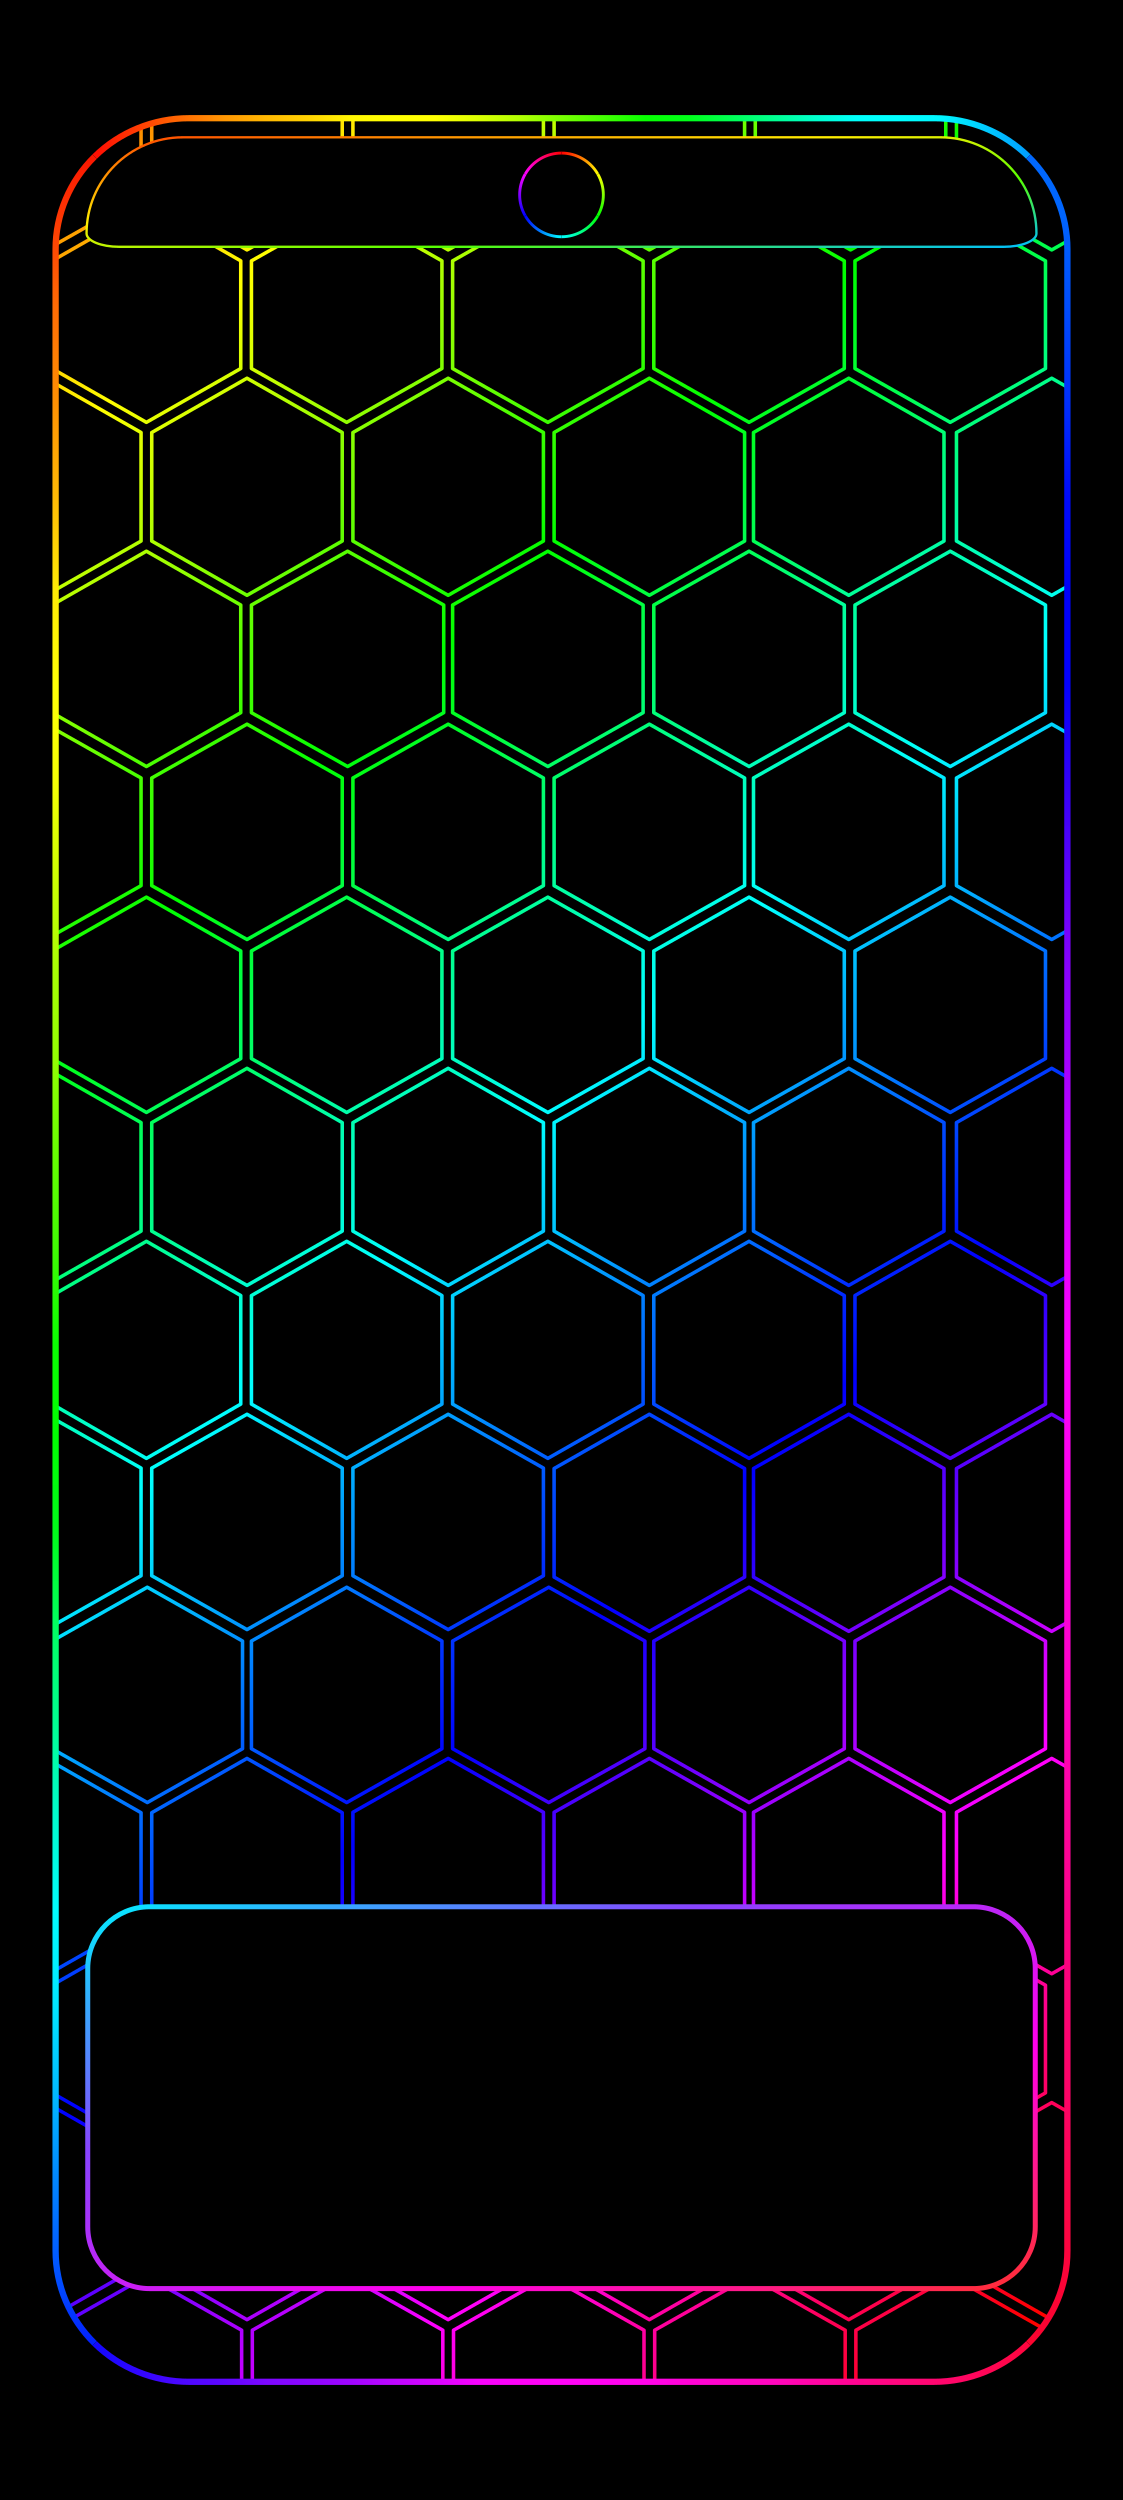
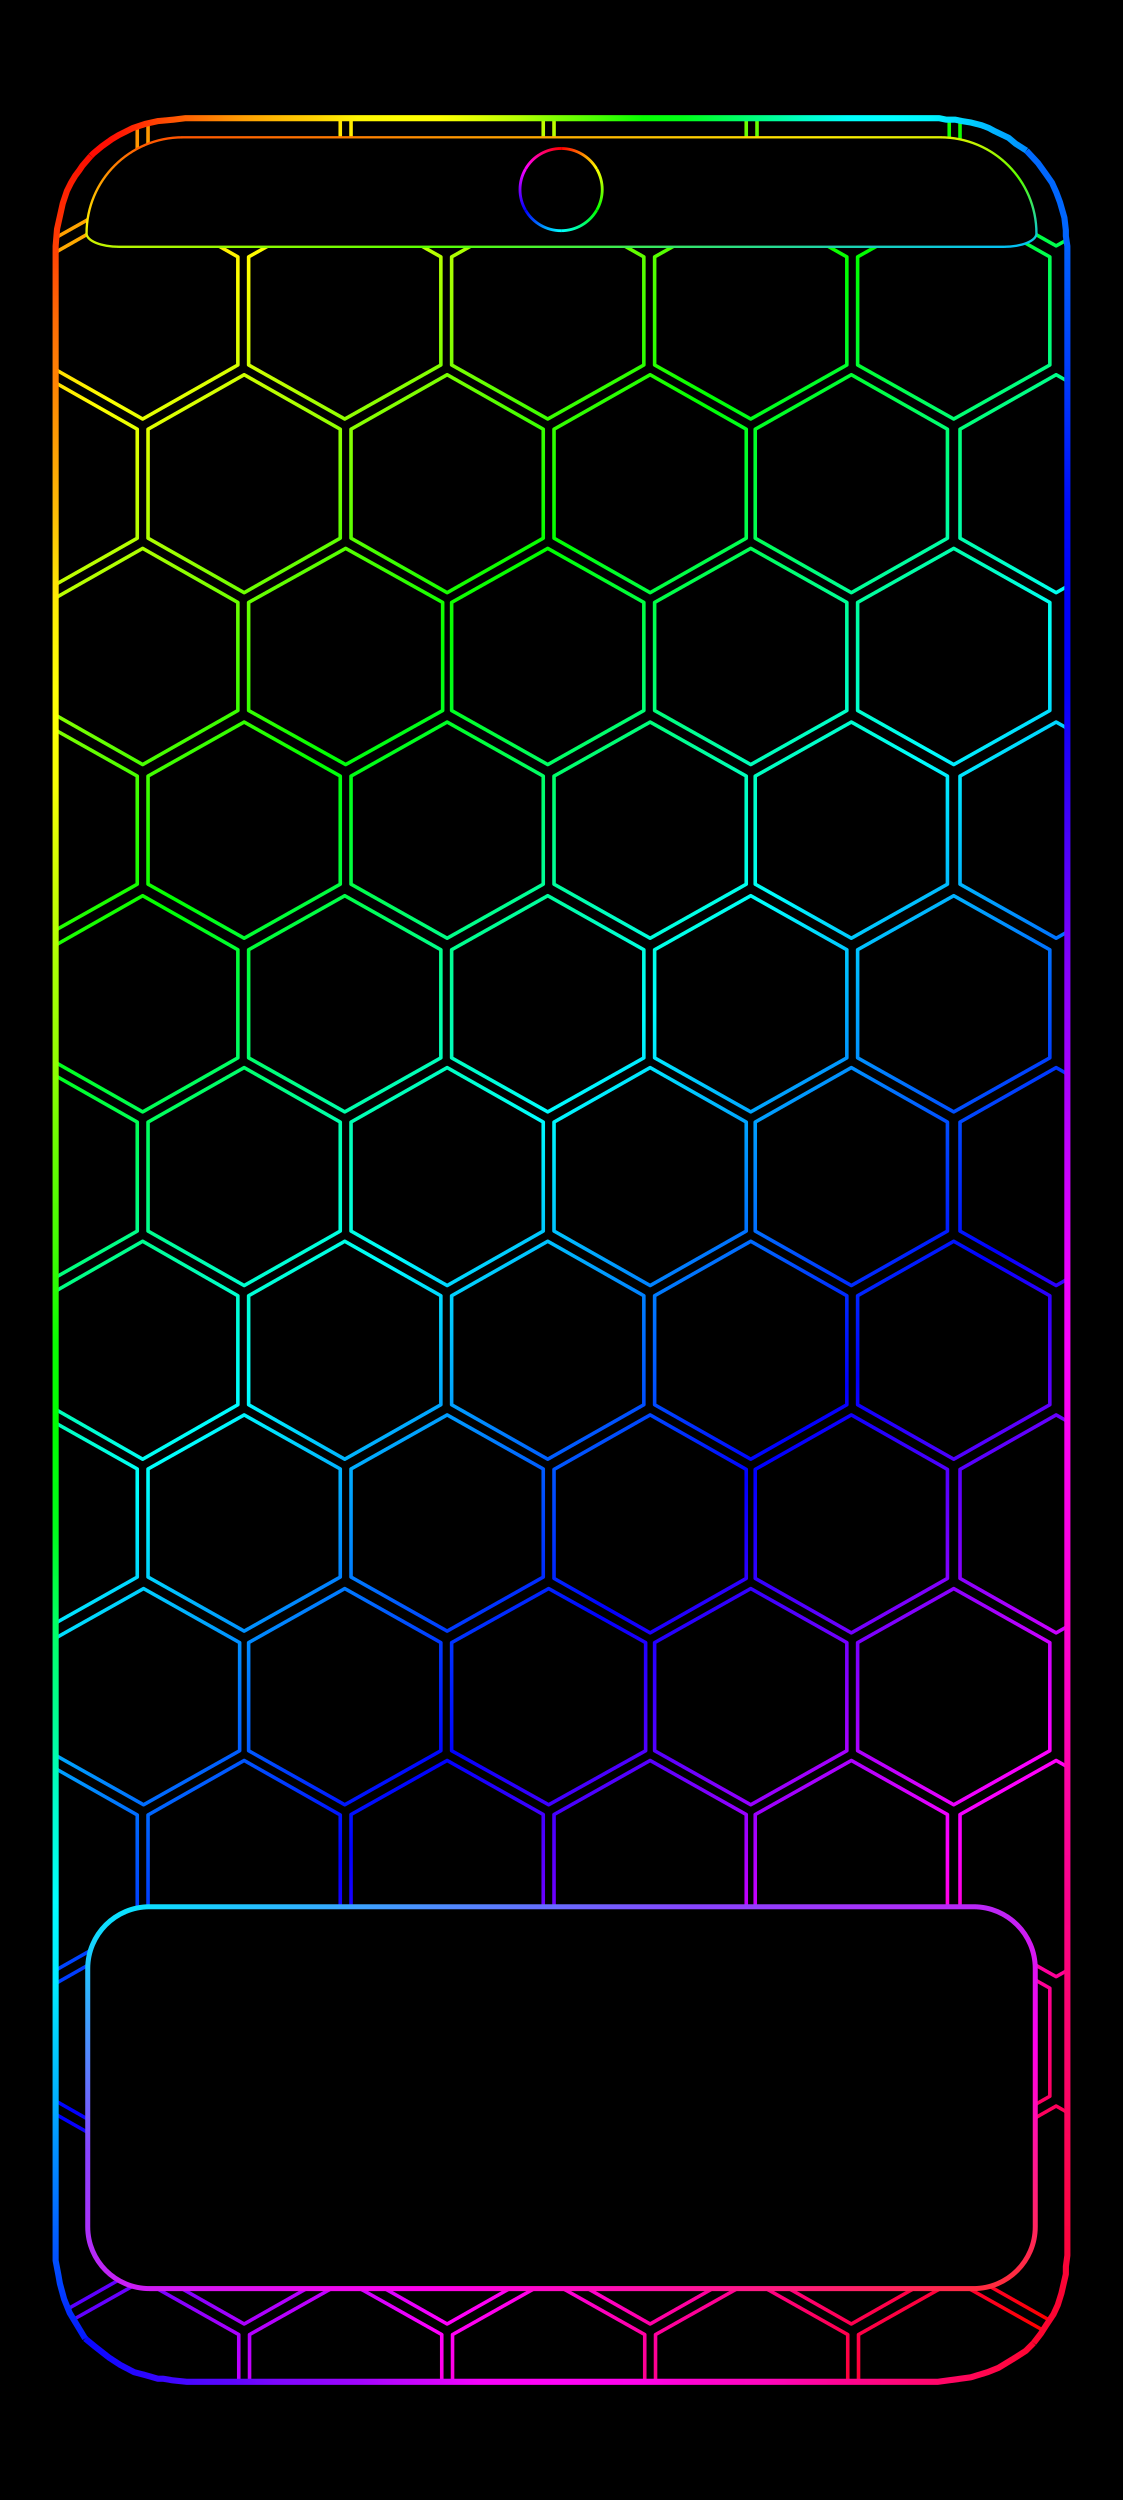
- <svg xmlns="http://www.w3.org/2000/svg" width="1344" height="2992" viewBox="0 0 1344 2992" data-frame-layout="continuous-grid">
+ <svg xmlns="http://www.w3.org/2000/svg" width="1344" height="2992" viewBox="0 0 1344 2992" data-frame-layout="continuous-grid" data-google-display="pixel_9_pro_xl">
  <defs>
    <linearGradient id="rainbow" gradientUnits="userSpaceOnUse" x1="0" y1="0" x2="1219.246" y2="1286.926">
      <stop offset="0" stop-color="#ff0097" />
      <stop offset="0.076" stop-color="#ff0000" />
      <stop offset="0.205" stop-color="#ffff00" />
      <stop offset="0.335" stop-color="#00ff00" />
      <stop offset="0.464" stop-color="#00ffff" />
      <stop offset="0.593" stop-color="#0000ff" />
      <stop offset="0.722" stop-color="#ff00ff" />
      <stop offset="0.851" stop-color="#ff0000" />
      <stop offset="0.98" stop-color="#ffff00" />
      <stop offset="1" stop-color="#d8ff00" />
    </linearGradient>
-     <linearGradient id="camera-0" gradientUnits="userSpaceOnUse" x1="672" y1="183.189" x2="715.374" y2="208.231">
+     <linearGradient id="camera-0" gradientUnits="userSpaceOnUse" x1="671.545" y1="177.704" x2="714.159" y2="202.306">
      <stop stop-color="#ff0000" />
      <stop offset="1" stop-color="#ffff00" />
    </linearGradient>
-     <linearGradient id="camera-1" gradientUnits="userSpaceOnUse" x1="715.374" y1="208.231" x2="715.374" y2="258.315">
+     <linearGradient id="camera-1" gradientUnits="userSpaceOnUse" x1="714.159" y1="202.306" x2="714.159" y2="251.512">
      <stop stop-color="#ffff00" />
      <stop offset="1" stop-color="#00ff00" />
    </linearGradient>
-     <linearGradient id="camera-2" gradientUnits="userSpaceOnUse" x1="715.374" y1="258.315" x2="672" y2="283.357">
+     <linearGradient id="camera-2" gradientUnits="userSpaceOnUse" x1="714.159" y1="251.512" x2="671.545" y2="276.115">
      <stop stop-color="#00ff00" />
      <stop offset="1" stop-color="#00ffff" />
    </linearGradient>
-     <linearGradient id="camera-3" gradientUnits="userSpaceOnUse" x1="672" y1="283.357" x2="628.626" y2="258.315">
+     <linearGradient id="camera-3" gradientUnits="userSpaceOnUse" x1="671.545" y1="276.115" x2="628.932" y2="251.512">
      <stop stop-color="#00ffff" />
      <stop offset="1" stop-color="#0000ff" />
    </linearGradient>
-     <linearGradient id="camera-4" gradientUnits="userSpaceOnUse" x1="628.626" y1="258.315" x2="628.626" y2="208.231">
+     <linearGradient id="camera-4" gradientUnits="userSpaceOnUse" x1="628.932" y1="251.512" x2="628.932" y2="202.306">
      <stop stop-color="#0000ff" />
      <stop offset="1" stop-color="#ff00ff" />
    </linearGradient>
-     <linearGradient id="camera-5" gradientUnits="userSpaceOnUse" x1="628.626" y1="208.231" x2="672" y2="183.189">
+     <linearGradient id="camera-5" gradientUnits="userSpaceOnUse" x1="628.932" y1="202.306" x2="671.545" y2="177.704">
      <stop stop-color="#ff00ff" />
      <stop offset="1" stop-color="#ff0000" />
    </linearGradient>
    <clipPath id="rgb-frame-clip">
-       <rect x="17.054" y="16.95" width="1310.508" height="2957.523" rx="172.711" ry="171.156" />
+       <path d="M6.032,2826.428 6.032,174.351 7.892,152.01 15.393,118.314 20.906,101.795 26.351,90.906 31.81,81.814 37.372,74.414 41.197,68.688 52.286,55.755 55.757,52.293 66.868,43.048 79.889,33.739 89.052,28.253 107.614,18.977 124.11,13.474 140.729,9.799 161.348,7.92 176.476,6.032 1169.366,6.032 1178.369,7.912 1190.366,7.945 1199.051,9.784 1210.777,11.652 1225.171,15.324 1234.466,18.879 1241.393,22.65 1260.69,31.893 1269.758,39.527 1284.107,48.672 1299.323,65.049 1310.076,80.005 1317.727,90.983 1323.416,103.689 1328.265,116.686 1334.065,136.983 1335.968,153.448 1335.985,161.146 1337.968,174.548 1337.968,2819.6 1336.021,2834.203 1335.968,2844.313 1330.174,2869.42 1325.359,2884.827 1319.72,2897.045 1309.981,2911.654 1303.055,2922.535 1293.458,2935.012 1283.193,2945.276 1269.8,2953.886 1247.293,2967.586 1232.998,2973.304 1210.688,2980.094 1167.6,2985.968 178.413,2985.968 159.73,2984.022 147.919,2981.99 140.654,2981.968 124.175,2977.205 109.388,2973.337 91.123,2963.789 76.265,2954.091 57.385,2939.294 44.847,2929.002 24.563,2895.295 17.216,2877.07 11.638,2856.684 9.753,2845.866Z" />
    </clipPath>
    <linearGradient id="home-outline" x1="0%" y1="0%" x2="100%" y2="100%">
      <stop offset="0" stop-color="#00efff" />
      <stop offset=".32" stop-color="#8844ff" />
      <stop offset=".68" stop-color="#ff00ec" />
      <stop offset="1" stop-color="#ff3030" />
    </linearGradient>
    <linearGradient id="frame-top" gradientUnits="userSpaceOnUse" x1="26.88" y1="26.88" x2="1317.12" y2="26.88">
      <stop offset="0" stop-color="#ff0804" />
      <stop offset="0.042" stop-color="#ff1103" />
      <stop offset="0.083" stop-color="#ff3e03" />
      <stop offset="0.125" stop-color="#ff6b02" />
      <stop offset="0.167" stop-color="#ff9703" />
      <stop offset="0.208" stop-color="#ffb802" />
      <stop offset="0.25" stop-color="#ffd302" />
      <stop offset="0.292" stop-color="#fff603" />
      <stop offset="0.333" stop-color="#ffff01" />
      <stop offset="0.375" stop-color="#ffff02" />
      <stop offset="0.417" stop-color="#dcff02" />
      <stop offset="0.458" stop-color="#b3ff02" />
      <stop offset="0.5" stop-color="#78ff01" />
      <stop offset="0.542" stop-color="#43ff02" />
      <stop offset="0.583" stop-color="#07ff01" />
      <stop offset="0.625" stop-color="#00ff19" />
      <stop offset="0.667" stop-color="#00ff54" />
      <stop offset="0.708" stop-color="#00ff8e" />
      <stop offset="0.75" stop-color="#00ffcb" />
      <stop offset="0.792" stop-color="#00fffc" />
      <stop offset="0.833" stop-color="#00ffff" />
      <stop offset="0.875" stop-color="#00f6ff" />
      <stop offset="0.917" stop-color="#00cdff" />
      <stop offset="0.958" stop-color="#00a2ff" />
      <stop offset="1" stop-color="#0069ff" />
    </linearGradient>
    <linearGradient id="frame-right" gradientUnits="userSpaceOnUse" x1="1317.12" y1="26.88" x2="1317.12" y2="2965.12">
      <stop offset="0" stop-color="#016afe" />
      <stop offset="0.042" stop-color="#0065fe" />
      <stop offset="0.083" stop-color="#004cfc" />
      <stop offset="0.125" stop-color="#002ffb" />
      <stop offset="0.167" stop-color="#000bfa" />
      <stop offset="0.208" stop-color="#0001fa" />
      <stop offset="0.25" stop-color="#0401fb" />
      <stop offset="0.292" stop-color="#3101f8" />
      <stop offset="0.333" stop-color="#5b02fb" />
      <stop offset="0.375" stop-color="#8702fc" />
      <stop offset="0.417" stop-color="#a301fd" />
      <stop offset="0.458" stop-color="#c502ff" />
      <stop offset="0.5" stop-color="#e501fd" />
      <stop offset="0.542" stop-color="#fb02fc" />
      <stop offset="0.583" stop-color="#fb02f1" />
      <stop offset="0.625" stop-color="#fb02e4" />
      <stop offset="0.667" stop-color="#fd02d2" />
      <stop offset="0.708" stop-color="#ff02be" />
      <stop offset="0.75" stop-color="#fc059c" />
      <stop offset="0.792" stop-color="#fa028b" />
      <stop offset="0.833" stop-color="#fc0475" />
      <stop offset="0.875" stop-color="#fc0466" />
      <stop offset="0.917" stop-color="#fc054c" />
      <stop offset="0.958" stop-color="#fb0436" />
      <stop offset="1" stop-color="#fc052c" />
    </linearGradient>
    <linearGradient id="frame-bottom" gradientUnits="userSpaceOnUse" x1="26.88" y1="2965.12" x2="1317.12" y2="2965.12">
      <stop offset="0" stop-color="#0108fe" />
      <stop offset="0.042" stop-color="#1507ff" />
      <stop offset="0.083" stop-color="#3206ff" />
      <stop offset="0.125" stop-color="#4b07ff" />
      <stop offset="0.167" stop-color="#5e06ff" />
      <stop offset="0.208" stop-color="#7c07ff" />
      <stop offset="0.25" stop-color="#8d06ff" />
      <stop offset="0.292" stop-color="#a005ff" />
      <stop offset="0.333" stop-color="#bd06ff" />
      <stop offset="0.375" stop-color="#d804ff" />
      <stop offset="0.417" stop-color="#f703fd" />
      <stop offset="0.458" stop-color="#fd02f7" />
      <stop offset="0.5" stop-color="#ff04f8" />
      <stop offset="0.542" stop-color="#ff03f2" />
      <stop offset="0.583" stop-color="#ff04ea" />
      <stop offset="0.625" stop-color="#ff03d6" />
      <stop offset="0.667" stop-color="#ff05c9" />
      <stop offset="0.708" stop-color="#ff06bf" />
      <stop offset="0.75" stop-color="#ff05a5" />
      <stop offset="0.792" stop-color="#ff0491" />
      <stop offset="0.833" stop-color="#ff077e" />
      <stop offset="0.875" stop-color="#ff066e" />
      <stop offset="0.917" stop-color="#ff0658" />
      <stop offset="0.958" stop-color="#ff0640" />
      <stop offset="1" stop-color="#ff0423" />
    </linearGradient>
    <linearGradient id="frame-left" gradientUnits="userSpaceOnUse" x1="26.88" y1="26.88" x2="26.88" y2="2965.12">
      <stop offset="0" stop-color="#fa0300" />
      <stop offset="0.042" stop-color="#fd3503" />
      <stop offset="0.083" stop-color="#ff6b04" />
      <stop offset="0.125" stop-color="#ff9003" />
      <stop offset="0.167" stop-color="#ffb905" />
      <stop offset="0.208" stop-color="#ffea05" />
      <stop offset="0.25" stop-color="#ffff06" />
      <stop offset="0.292" stop-color="#f6ff05" />
      <stop offset="0.333" stop-color="#cfff02" />
      <stop offset="0.375" stop-color="#a8fe04" />
      <stop offset="0.417" stop-color="#91fd02" />
      <stop offset="0.458" stop-color="#66fd01" />
      <stop offset="0.5" stop-color="#3ffc03" />
      <stop offset="0.542" stop-color="#0afd02" />
      <stop offset="0.583" stop-color="#01fd02" />
      <stop offset="0.625" stop-color="#00fc1b" />
      <stop offset="0.667" stop-color="#01ff63" />
      <stop offset="0.708" stop-color="#00fd91" />
      <stop offset="0.75" stop-color="#00fccd" />
      <stop offset="0.792" stop-color="#01fcfe" />
      <stop offset="0.833" stop-color="#01e6ff" />
      <stop offset="0.875" stop-color="#02b6ff" />
      <stop offset="0.917" stop-color="#027efe" />
      <stop offset="0.958" stop-color="#0149ff" />
      <stop offset="1" stop-color="#0406fd" />
    </linearGradient>
    <linearGradient id="status-outline" x1="0%" y1="0%" x2="100%" y2="100%">
      <stop offset="0" stop-color="#ff4000" />
      <stop offset=".39" stop-color="#ffed00" />
      <stop offset=".68" stop-color="#59ff00" />
      <stop offset="1" stop-color="#00bdff" />
    </linearGradient>
  </defs>
  <rect width="1344" height="2992" fill="#000" />
-   <g id="android-wallpaper-inset" transform="translate(50.788 125.928) scale(0.924 0.916)">
+   <g id="android-wallpaper-inset" transform="translate(61.091 136) scale(0.9090909)">
    <g clip-path="url(#rgb-frame-clip)">
-       <g transform="translate(50 50) scale(2.306 2.306) translate(-357.295 -0)">
-         <path d="M337.5,-61.704L391,-31.204L391,29.796L337.5,60.296L284,29.796L284,-31.204ZM450.5,-61.704L504,-31.204L504,29.796L450.5,60.296L397,29.796L397,-31.204ZM563.5,-61.704L617,-31.204L617,29.796L563.5,60.296L510,29.796L510,-31.204ZM676.5,-61.704L730,-31.204L730,29.796L676.5,60.296L623,29.796L623,-31.204ZM789.5,-61.704L843,-31.204L843,29.796L789.5,60.296L736,29.796L736,-31.204ZM902.5,-61.704L956,-31.204L956,29.796L902.5,60.296L849,29.796L849,-31.204ZM394,36L447,66.5L447,127.5L394,158L341,127.5L341,66.5ZM506.5,36L560,66.5L560,127.5L506.5,158L453,127.5L453,66.5ZM619.5,36L673,66.5L673,127.5L619.5,158L566,127.5L566,66.5ZM732.5,36L786,66.5L786,127.5L732.5,158L679,127.5L679,66.5ZM845.5,36L899,66.5L899,127.5L845.5,158L792,127.5L792,66.5ZM337.5,133L391,163.75L391,225.25L337.5,256L284,225.25L284,163.75ZM450.5,133L504,163.75L504,225.25L450.5,256L397,225.25L397,163.75ZM563.5,133L617,163.75L617,225.25L563.5,256L510,225.25L510,163.75ZM676.5,133L730,163.75L730,225.25L676.5,256L623,225.25L623,163.75ZM788.5,133L842,163.75L842,225.25L788.5,256L735,225.25L735,163.75ZM902.5,133L956,163.75L956,225.25L902.5,256L849,225.25L849,163.75ZM394,231L447,261.5L447,322.5L394,353L341,322.5L341,261.5ZM507,231L561,261.5L561,322.5L507,353L453,322.5L453,261.5ZM619.5,231L673,261.5L673,322.5L619.5,353L566,322.5L566,261.5ZM732.5,231L786,261.5L786,322.5L732.5,353L679,322.5L679,261.5ZM845.5,231L899,261.5L899,322.5L845.5,353L792,322.5L792,261.5ZM337.5,329L391,359.5L391,420.5L337.5,451L284,420.5L284,359.5ZM450.5,329L504,359.5L504,420.5L450.5,451L397,420.5L397,359.5ZM563.5,329L617,359.5L617,420.5L563.5,451L510,420.5L510,359.5ZM676.5,329L730,359.5L730,420.5L676.5,451L623,420.5L623,359.5ZM788.5,329L842,359.5L842,420.5L788.5,451L735,420.5L735,359.5ZM902.5,329L956,359.5L956,420.5L902.5,451L849,420.5L849,359.5ZM394,427L447,457.5L447,518.5L394,549L341,518.5L341,457.5ZM506.5,427L560,457.5L560,518.5L506.5,549L453,518.5L453,457.5ZM619.5,427L673,457.5L673,518.5L619.5,549L566,518.5L566,457.5ZM732.5,427L786,457.5L786,518.5L732.5,549L679,518.5L679,457.5ZM845.5,427L899,457.5L899,518.5L845.5,549L792,518.5L792,457.5ZM337.5,524L391,554.75L391,616.25L337.5,647L284,616.25L284,554.75ZM450.5,524L504,554.75L504,616.25L450.5,647L397,616.25L397,554.75ZM563.5,524L617,554.75L617,616.25L563.5,647L510,616.25L510,554.75ZM676.5,524L730,554.75L730,616.25L676.5,647L623,616.25L623,554.75ZM788.5,524L842,554.75L842,616.25L788.5,647L735,616.25L735,554.75ZM902.5,524L956,554.75L956,616.25L902.5,647L849,616.25L849,554.75ZM394,622L447,652.75L447,714.25L394,745L341,714.25L341,652.75ZM506.5,622L560,652.75L560,714.25L506.5,745L453,714.25L453,652.75ZM619.5,622L673,652.75L673,714.25L619.5,745L566,714.25L566,652.75ZM732.5,622L786,652.75L786,714.25L732.5,745L679,714.25L679,652.75ZM845.5,622L899,652.75L899,714.25L845.5,745L792,714.25L792,652.75ZM337.5,720L391,750.5L391,811.5L337.5,842L284,811.5L284,750.5ZM450.5,720L504,750.5L504,811.5L450.5,842L397,811.5L397,750.5ZM563.5,720L617,750.5L617,811.5L563.5,842L510,811.5L510,750.5ZM676.5,720L730,750.75L730,812.25L676.5,843L623,812.25L623,750.75ZM788.5,720L842,750.75L842,812.25L788.5,843L735,812.25L735,750.75ZM902.5,720L956,750.75L956,812.25L902.5,843L849,812.25L849,750.75ZM394.5,818L448,848.5L448,909.5L394.5,940L341,909.5L341,848.5ZM506.5,818L560,848.5L560,909.5L506.5,940L453,909.5L453,848.5ZM620,818L674,848.5L674,909.5L620,940L566,909.5L566,848.5ZM732.5,818L786,848.5L786,909.5L732.5,940L679,909.5L679,848.5ZM845.5,818L899,848.5L899,909.5L845.5,940L792,909.5L792,848.5ZM337.5,915L391,945.75L391,1007.25L337.5,1038L284,1007.25L284,945.75ZM450.5,915L504,945.75L504,1007.25L450.5,1038L397,1007.25L397,945.75ZM563.5,915L617,945.5L617,1006.5L563.5,1037L510,1006.5L510,945.5ZM676.5,915L730,945.5L730,1006.5L676.5,1037L623,1006.5L623,945.5ZM788.5,915L842,945.5L842,1006.5L788.5,1037L735,1006.5L735,945.5ZM902.5,915L956,945.5L956,1006.5L902.5,1037L849,1006.5L849,945.5ZM394,1013L447,1043.5L447,1104.5L394,1135L341,1104.5L341,1043.5ZM507,1013L561,1043.5L561,1104.5L507,1135L453,1104.5L453,1043.5ZM619.5,1013L673,1043.5L673,1104.5L619.5,1135L566,1104.5L566,1043.5ZM732.5,1013L786,1043.5L786,1104.5L732.5,1135L679,1104.5L679,1043.5ZM845.5,1013L899,1043.5L899,1104.5L845.5,1135L792,1104.5L792,1043.5ZM337.5,1110L391,1140.75L391,1202.25L337.5,1233L284,1202.25L284,1140.75ZM450.5,1110L504,1140.75L504,1202.25L450.5,1233L397,1202.25L397,1140.75ZM563.5,1110L617,1140.75L617,1202.25L563.5,1233L510,1202.25L510,1140.75ZM676.5,1110L730,1140.75L730,1202.25L676.5,1233L623,1202.25L623,1140.75ZM788.5,1110L842,1140.75L842,1202.25L788.5,1233L735,1202.25L735,1140.75ZM902.5,1110L956,1140.75L956,1202.25L902.5,1233L849,1202.25L849,1140.75ZM394,1208.476L447.5,1238.976L447.5,1299.976L394,1330.476L340.5,1299.976L340.5,1238.976ZM507,1208.476L560.5,1238.976L560.5,1299.976L507,1330.476L453.5,1299.976L453.5,1238.976ZM620,1208.476L673.5,1238.976L673.5,1299.976L620,1330.476L566.5,1299.976L566.5,1238.976ZM733,1208.476L786.5,1238.976L786.5,1299.976L733,1330.476L679.5,1299.976L679.5,1238.976ZM846,1208.476L899.5,1238.976L899.5,1299.976L846,1330.476L792.5,1299.976L792.5,1238.976Z" fill="none" stroke="url(#rainbow)" stroke-width="2" stroke-linejoin="round" />
+       <g transform="scale(1.025557 1.011657) translate(-17.054 -16.95)">
+         <g transform="translate(50 50) scale(2.306 2.306) translate(-357.295 -0)">
+           <path d="M337.5,-61.704L391,-31.204L391,29.796L337.5,60.296L284,29.796L284,-31.204ZM450.5,-61.704L504,-31.204L504,29.796L450.5,60.296L397,29.796L397,-31.204ZM563.5,-61.704L617,-31.204L617,29.796L563.5,60.296L510,29.796L510,-31.204ZM676.5,-61.704L730,-31.204L730,29.796L676.5,60.296L623,29.796L623,-31.204ZM789.5,-61.704L843,-31.204L843,29.796L789.5,60.296L736,29.796L736,-31.204ZM902.5,-61.704L956,-31.204L956,29.796L902.5,60.296L849,29.796L849,-31.204ZM394,36L447,66.5L447,127.5L394,158L341,127.5L341,66.5ZM506.5,36L560,66.5L560,127.5L506.5,158L453,127.5L453,66.5ZM619.5,36L673,66.5L673,127.5L619.5,158L566,127.5L566,66.5ZM732.5,36L786,66.5L786,127.5L732.5,158L679,127.5L679,66.5ZM845.5,36L899,66.5L899,127.5L845.5,158L792,127.5L792,66.5ZM337.5,133L391,163.75L391,225.25L337.5,256L284,225.25L284,163.75ZM450.5,133L504,163.75L504,225.25L450.5,256L397,225.25L397,163.75ZM563.5,133L617,163.75L617,225.25L563.5,256L510,225.25L510,163.75ZM676.5,133L730,163.75L730,225.25L676.5,256L623,225.25L623,163.75ZM788.5,133L842,163.75L842,225.25L788.5,256L735,225.25L735,163.75ZM902.5,133L956,163.75L956,225.25L902.5,256L849,225.25L849,163.75ZM394,231L447,261.5L447,322.5L394,353L341,322.5L341,261.5ZM507,231L561,261.5L561,322.5L507,353L453,322.5L453,261.5ZM619.5,231L673,261.5L673,322.5L619.5,353L566,322.5L566,261.5ZM732.5,231L786,261.5L786,322.5L732.5,353L679,322.5L679,261.5ZM845.5,231L899,261.5L899,322.5L845.5,353L792,322.5L792,261.5ZM337.5,329L391,359.5L391,420.5L337.5,451L284,420.5L284,359.5ZM450.5,329L504,359.5L504,420.5L450.5,451L397,420.5L397,359.5ZM563.5,329L617,359.5L617,420.5L563.5,451L510,420.5L510,359.5ZM676.5,329L730,359.5L730,420.5L676.5,451L623,420.5L623,359.5ZM788.5,329L842,359.5L842,420.5L788.5,451L735,420.5L735,359.5ZM902.5,329L956,359.5L956,420.5L902.5,451L849,420.5L849,359.5ZM394,427L447,457.5L447,518.5L394,549L341,518.5L341,457.5ZM506.5,427L560,457.5L560,518.5L506.5,549L453,518.5L453,457.5ZM619.5,427L673,457.5L673,518.5L619.5,549L566,518.5L566,457.5ZM732.5,427L786,457.5L786,518.5L732.5,549L679,518.5L679,457.5ZM845.5,427L899,457.5L899,518.5L845.5,549L792,518.5L792,457.5ZM337.5,524L391,554.75L391,616.25L337.5,647L284,616.25L284,554.75ZM450.5,524L504,554.75L504,616.25L450.5,647L397,616.25L397,554.75ZM563.5,524L617,554.75L617,616.25L563.5,647L510,616.25L510,554.75ZM676.5,524L730,554.75L730,616.25L676.5,647L623,616.25L623,554.75ZM788.5,524L842,554.75L842,616.25L788.5,647L735,616.25L735,554.75ZM902.5,524L956,554.75L956,616.25L902.5,647L849,616.25L849,554.75ZM394,622L447,652.75L447,714.25L394,745L341,714.25L341,652.75ZM506.5,622L560,652.75L560,714.25L506.5,745L453,714.25L453,652.75ZM619.5,622L673,652.75L673,714.25L619.5,745L566,714.25L566,652.75ZM732.5,622L786,652.75L786,714.25L732.5,745L679,714.25L679,652.75ZM845.5,622L899,652.75L899,714.25L845.5,745L792,714.25L792,652.75ZM337.5,720L391,750.5L391,811.5L337.5,842L284,811.5L284,750.5ZM450.5,720L504,750.5L504,811.5L450.5,842L397,811.5L397,750.5ZM563.5,720L617,750.5L617,811.5L563.5,842L510,811.5L510,750.5ZM676.5,720L730,750.75L730,812.25L676.5,843L623,812.25L623,750.75ZM788.5,720L842,750.75L842,812.25L788.5,843L735,812.25L735,750.75ZM902.5,720L956,750.75L956,812.25L902.5,843L849,812.25L849,750.75ZM394.5,818L448,848.5L448,909.5L394.5,940L341,909.5L341,848.5ZM506.5,818L560,848.5L560,909.5L506.5,940L453,909.5L453,848.5ZM620,818L674,848.5L674,909.5L620,940L566,909.5L566,848.5ZM732.5,818L786,848.5L786,909.5L732.5,940L679,909.5L679,848.5ZM845.5,818L899,848.5L899,909.5L845.5,940L792,909.5L792,848.5ZM337.5,915L391,945.75L391,1007.25L337.5,1038L284,1007.25L284,945.75ZM450.5,915L504,945.75L504,1007.25L450.5,1038L397,1007.25L397,945.75ZM563.5,915L617,945.5L617,1006.5L563.5,1037L510,1006.5L510,945.5ZM676.5,915L730,945.5L730,1006.5L676.5,1037L623,1006.5L623,945.5ZM788.5,915L842,945.5L842,1006.5L788.5,1037L735,1006.5L735,945.5ZM902.5,915L956,945.5L956,1006.5L902.5,1037L849,1006.5L849,945.5ZM394,1013L447,1043.5L447,1104.5L394,1135L341,1104.5L341,1043.5ZM507,1013L561,1043.5L561,1104.5L507,1135L453,1104.5L453,1043.5ZM619.5,1013L673,1043.5L673,1104.5L619.5,1135L566,1104.5L566,1043.5ZM732.5,1013L786,1043.5L786,1104.5L732.5,1135L679,1104.5L679,1043.5ZM845.5,1013L899,1043.5L899,1104.5L845.5,1135L792,1104.5L792,1043.5ZM337.5,1110L391,1140.75L391,1202.25L337.5,1233L284,1202.25L284,1140.75ZM450.5,1110L504,1140.75L504,1202.25L450.5,1233L397,1202.25L397,1140.75ZM563.5,1110L617,1140.75L617,1202.25L563.5,1233L510,1202.25L510,1140.75ZM676.5,1110L730,1140.75L730,1202.25L676.5,1233L623,1202.25L623,1140.75ZM788.5,1110L842,1140.75L842,1202.25L788.5,1233L735,1202.25L735,1140.75ZM902.5,1110L956,1140.75L956,1202.25L902.5,1233L849,1202.25L849,1140.75ZM394,1208.476L447.5,1238.976L447.5,1299.976L394,1330.476L340.5,1299.976L340.5,1238.976ZM507,1208.476L560.5,1238.976L560.5,1299.976L507,1330.476L453.5,1299.976L453.5,1238.976ZM620,1208.476L673.5,1238.976L673.5,1299.976L620,1330.476L566.5,1299.976L566.5,1238.976ZM733,1208.476L786.5,1238.976L786.5,1299.976L733,1330.476L679.5,1299.976L679.5,1238.976ZM846,1208.476L899.5,1238.976L899.5,1299.976L846,1330.476L792.5,1299.976L792.5,1238.976Z" fill="none" stroke="url(#rainbow)" stroke-width="2" stroke-linejoin="round" />
+         </g>
      </g>
    </g>
-     <g transform="translate(-10.24872 -10.10603) scale(1.015708 1.006563)">
-       <path d="M76.684,76.684A170.04,170.04 0 0 1 196.92,26.88L1147.08,26.88A170.04,170.04 0 0 1 1267.316,76.684" fill="none" stroke="url(#frame-top)" stroke-width="8.064" stroke-linecap="butt" />
-       <path d="M1267.316,76.684A170.04,170.04 0 0 1 1317.12,196.92L1317.12,2795.08A170.04,170.04 0 0 1 1267.316,2915.316" fill="none" stroke="url(#frame-right)" stroke-width="8.064" stroke-linecap="butt" />
-       <path d="M1267.316,2915.316A170.04,170.04 0 0 1 1147.08,2965.12L196.92,2965.12A170.04,170.04 0 0 1 76.684,2915.316" fill="none" stroke="url(#frame-bottom)" stroke-width="8.064" stroke-linecap="butt" />
-       <path d="M76.684,2915.316A170.04,170.04 0 0 1 26.88,2795.08L26.88,196.92A170.04,170.04 0 0 1 76.684,76.684" fill="none" stroke="url(#frame-left)" stroke-width="8.064" stroke-linecap="butt" />
-     </g>
+     <path d="M52.286,55.755 55.757,52.293 66.868,43.048 79.889,33.739 89.052,28.253 107.614,18.977 124.11,13.474 140.729,9.799 161.348,7.92 176.476,6.032 1169.366,6.032 1178.369,7.912 1190.366,7.945 1199.051,9.784 1210.777,11.652 1225.171,15.324 1234.466,18.879 1241.393,22.65 1260.69,31.893 1269.758,39.527 1284.107,48.672" fill="none" stroke="url(#frame-top)" stroke-width="8.064" stroke-linecap="butt" stroke-linejoin="round" />
+     <path d="M1284.107,48.672 1299.323,65.049 1310.076,80.005 1317.727,90.983 1323.416,103.689 1328.265,116.686 1334.065,136.983 1335.968,153.448 1335.985,161.146 1337.968,174.548 1337.968,2819.6 1336.021,2834.203 1335.968,2844.313 1330.174,2869.42 1325.359,2884.827 1319.72,2897.045 1309.981,2911.654 1303.055,2922.535 1293.458,2935.012" fill="none" stroke="url(#frame-right)" stroke-width="8.064" stroke-linecap="butt" stroke-linejoin="round" />
+     <path d="M1293.458,2935.012 1283.193,2945.276 1269.8,2953.886 1247.293,2967.586 1232.998,2973.304 1210.688,2980.094 1167.6,2985.968 178.413,2985.968 159.73,2984.022 147.919,2981.99 140.654,2981.968 124.175,2977.205 109.388,2973.337 91.123,2963.789 76.265,2954.091 57.385,2939.294 44.847,2929.002" fill="none" stroke="url(#frame-bottom)" stroke-width="8.064" stroke-linecap="butt" stroke-linejoin="round" />
+     <path d="M44.847,2929.002 24.563,2895.295 17.216,2877.07 11.638,2856.684 9.753,2845.866 6.032,2826.428 6.032,174.351 7.892,152.01 15.393,118.314 20.906,101.795 26.351,90.906 31.81,81.814 37.372,74.414 41.197,68.688 52.286,55.755" fill="none" stroke="url(#frame-left)" stroke-width="8.064" stroke-linecap="butt" stroke-linejoin="round" />
  </g>
  <path id="pixel-status-panel" d="M218.688,164.333 H1125.312 A115.099,115.099 0 0 1 1240.411,279.432 V279.432 A38.957,15.943 0 0 1 1201.455,295.375 H142.545 A38.957,15.943 0 0 1 103.589,279.432 V279.432 A115.099,115.099 0 0 1 218.688,164.333 Z" fill="#000" stroke="url(#status-outline)" stroke-width="2.833" />
-   <circle cx="672" cy="233.273" r="53.318" fill="#000" />
-   <path d="M672,183.189A50.084,50.084 0 0 1 715.374,208.231" fill="none" stroke="url(#camera-0)" stroke-width="3.468" />
-   <path d="M715.374,208.231A50.084,50.084 0 0 1 715.374,258.315" fill="none" stroke="url(#camera-1)" stroke-width="3.468" />
-   <path d="M715.374,258.315A50.084,50.084 0 0 1 672,283.357" fill="none" stroke="url(#camera-2)" stroke-width="3.468" />
-   <path d="M672,283.357A50.084,50.084 0 0 1 628.626,258.315" fill="none" stroke="url(#camera-3)" stroke-width="3.468" />
-   <path d="M628.626,258.315A50.084,50.084 0 0 1 628.626,208.231" fill="none" stroke="url(#camera-4)" stroke-width="3.468" />
-   <path d="M628.626,208.231A50.084,50.084 0 0 1 672,183.189" fill="none" stroke="url(#camera-5)" stroke-width="3.468" />
+   <circle cx="671.545" cy="226.909" r="52.409" fill="#000" />
+   <path d="M671.545,177.704A49.205,49.205 0 0 1 714.159,202.306" fill="none" stroke="url(#camera-0)" stroke-width="3.407" />
+   <path d="M714.159,202.306A49.205,49.205 0 0 1 714.159,251.512" fill="none" stroke="url(#camera-1)" stroke-width="3.407" />
+   <path d="M714.159,251.512A49.205,49.205 0 0 1 671.545,276.115" fill="none" stroke="url(#camera-2)" stroke-width="3.407" />
+   <path d="M671.545,276.115A49.205,49.205 0 0 1 628.932,251.512" fill="none" stroke="url(#camera-3)" stroke-width="3.407" />
+   <path d="M628.932,251.512A49.205,49.205 0 0 1 628.932,202.306" fill="none" stroke="url(#camera-4)" stroke-width="3.407" />
+   <path d="M628.932,202.306A49.205,49.205 0 0 1 671.545,177.704" fill="none" stroke="url(#camera-5)" stroke-width="3.407" />
  <rect id="pixel-launcher-panel" x="105" y="2282" width="1134" height="457" rx="74" fill="#000" stroke="url(#home-outline)" stroke-width="6" />
</svg>
